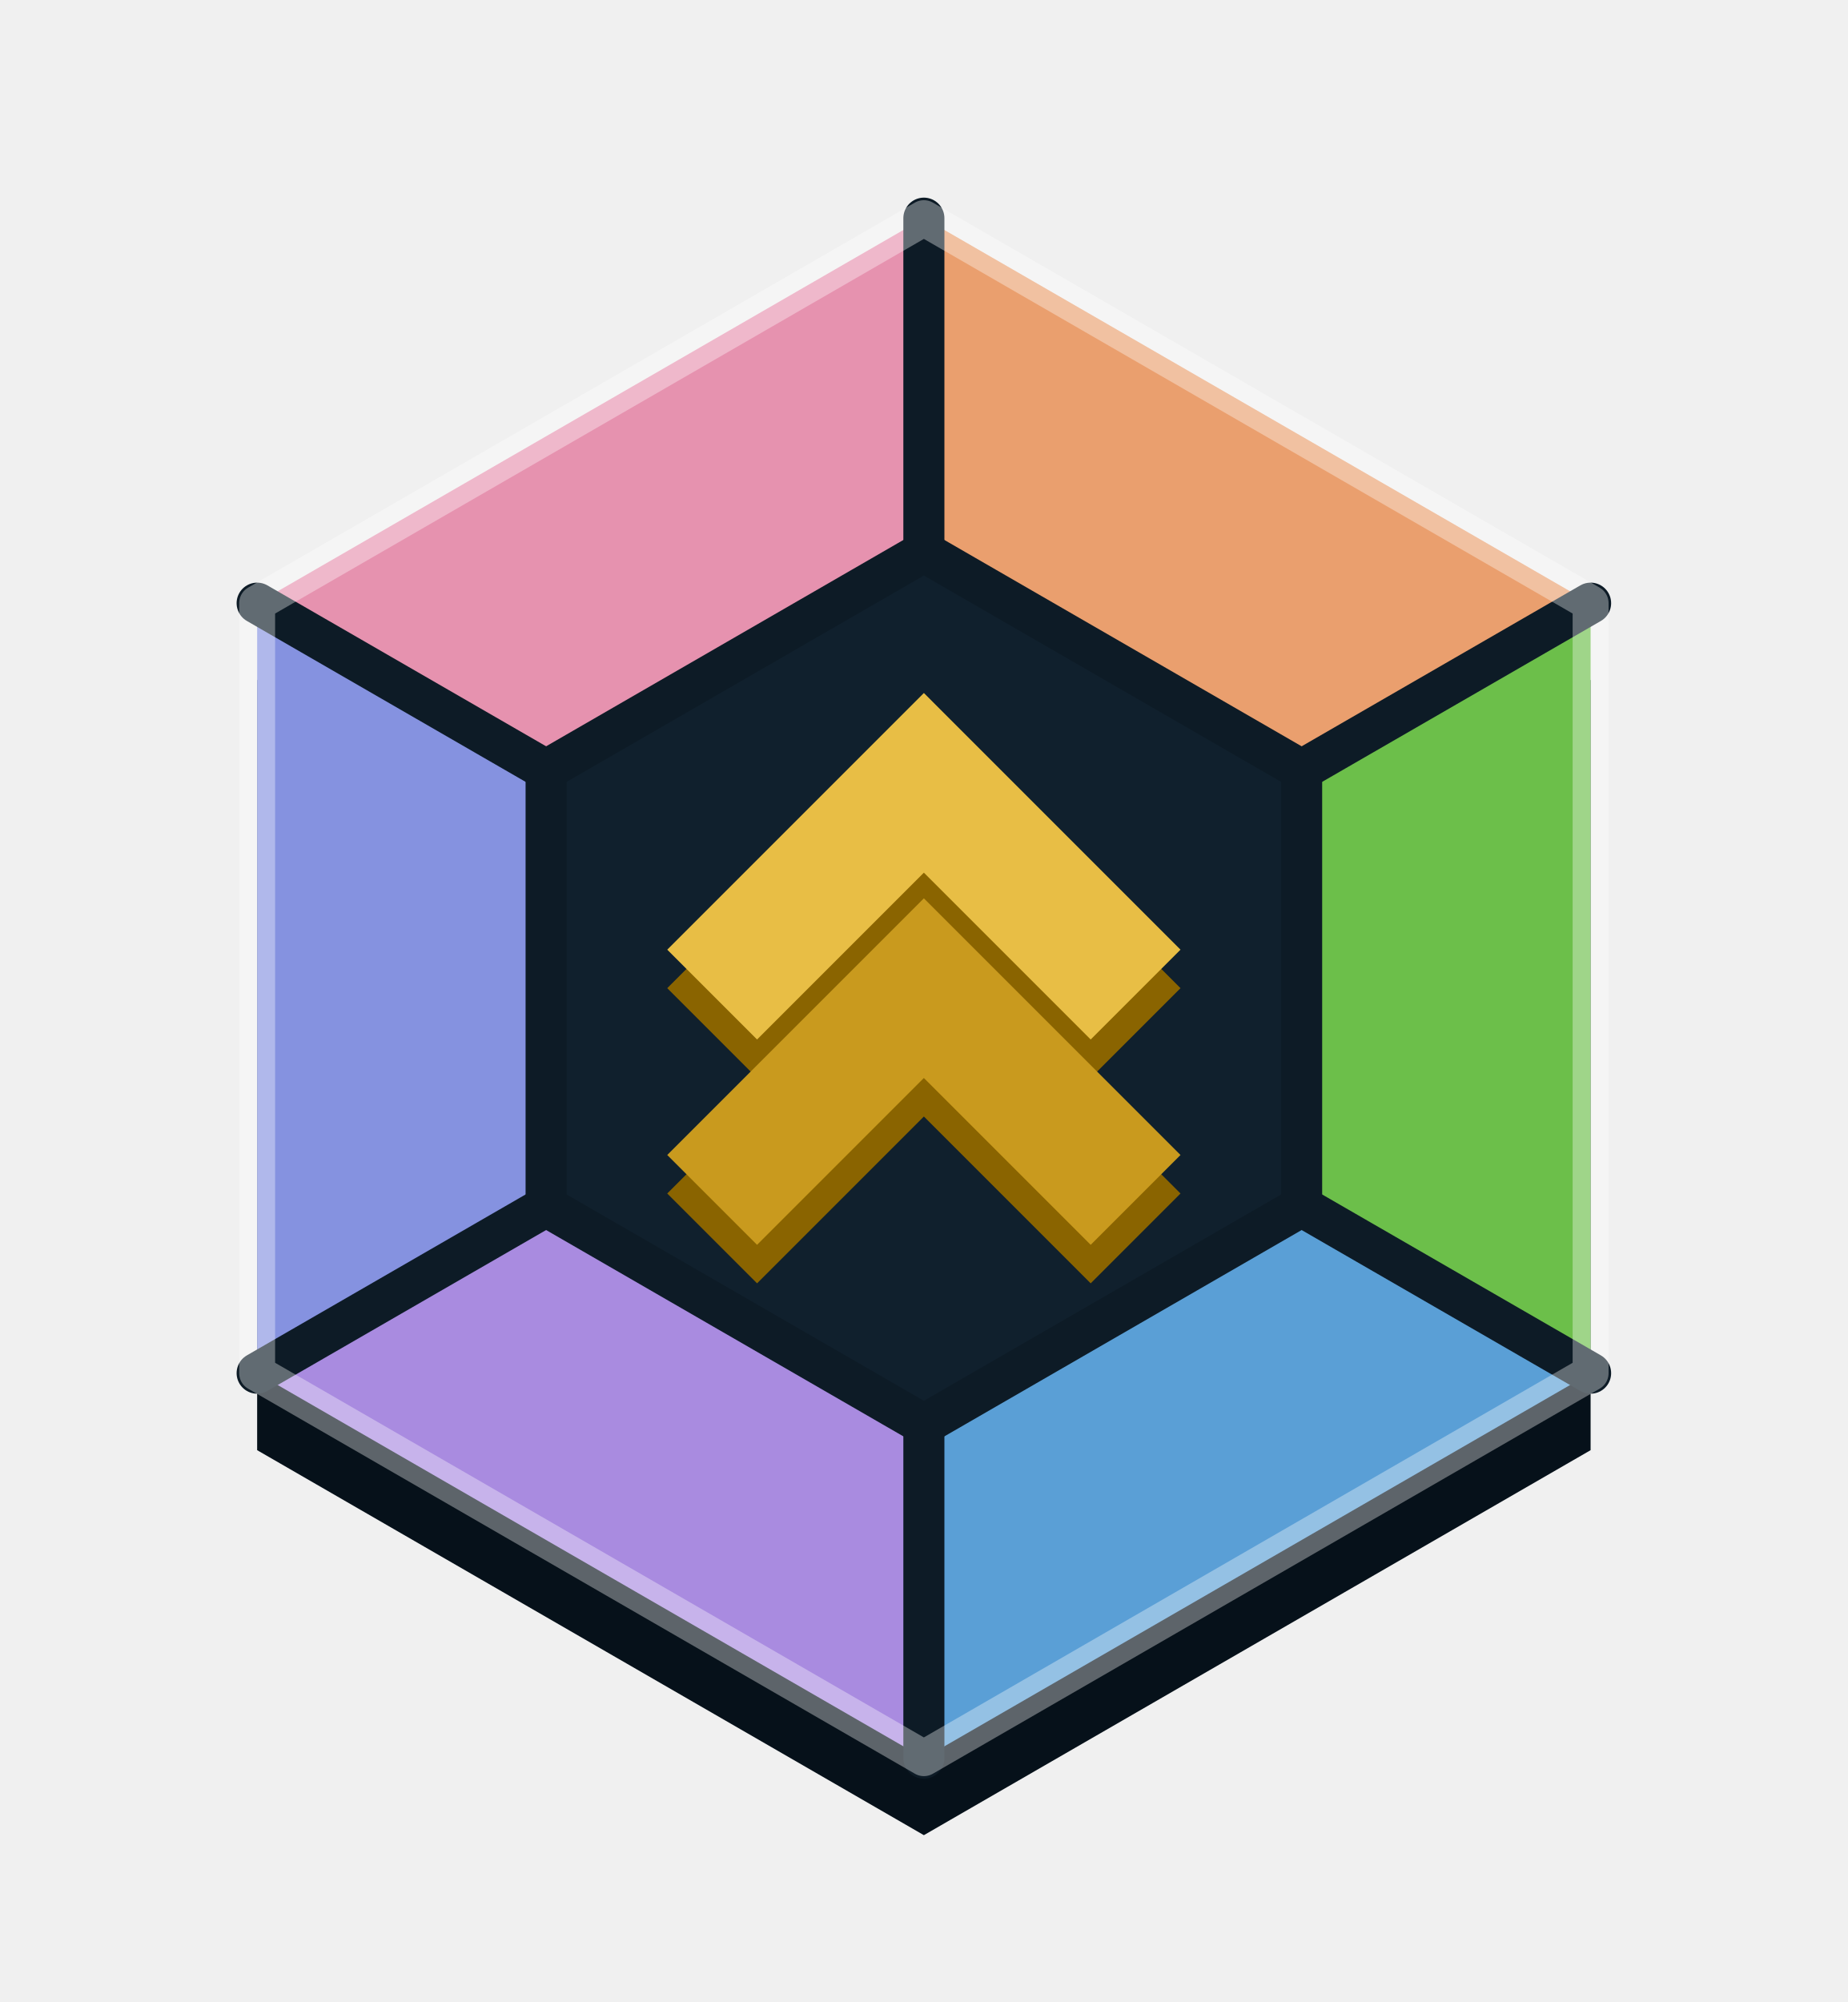
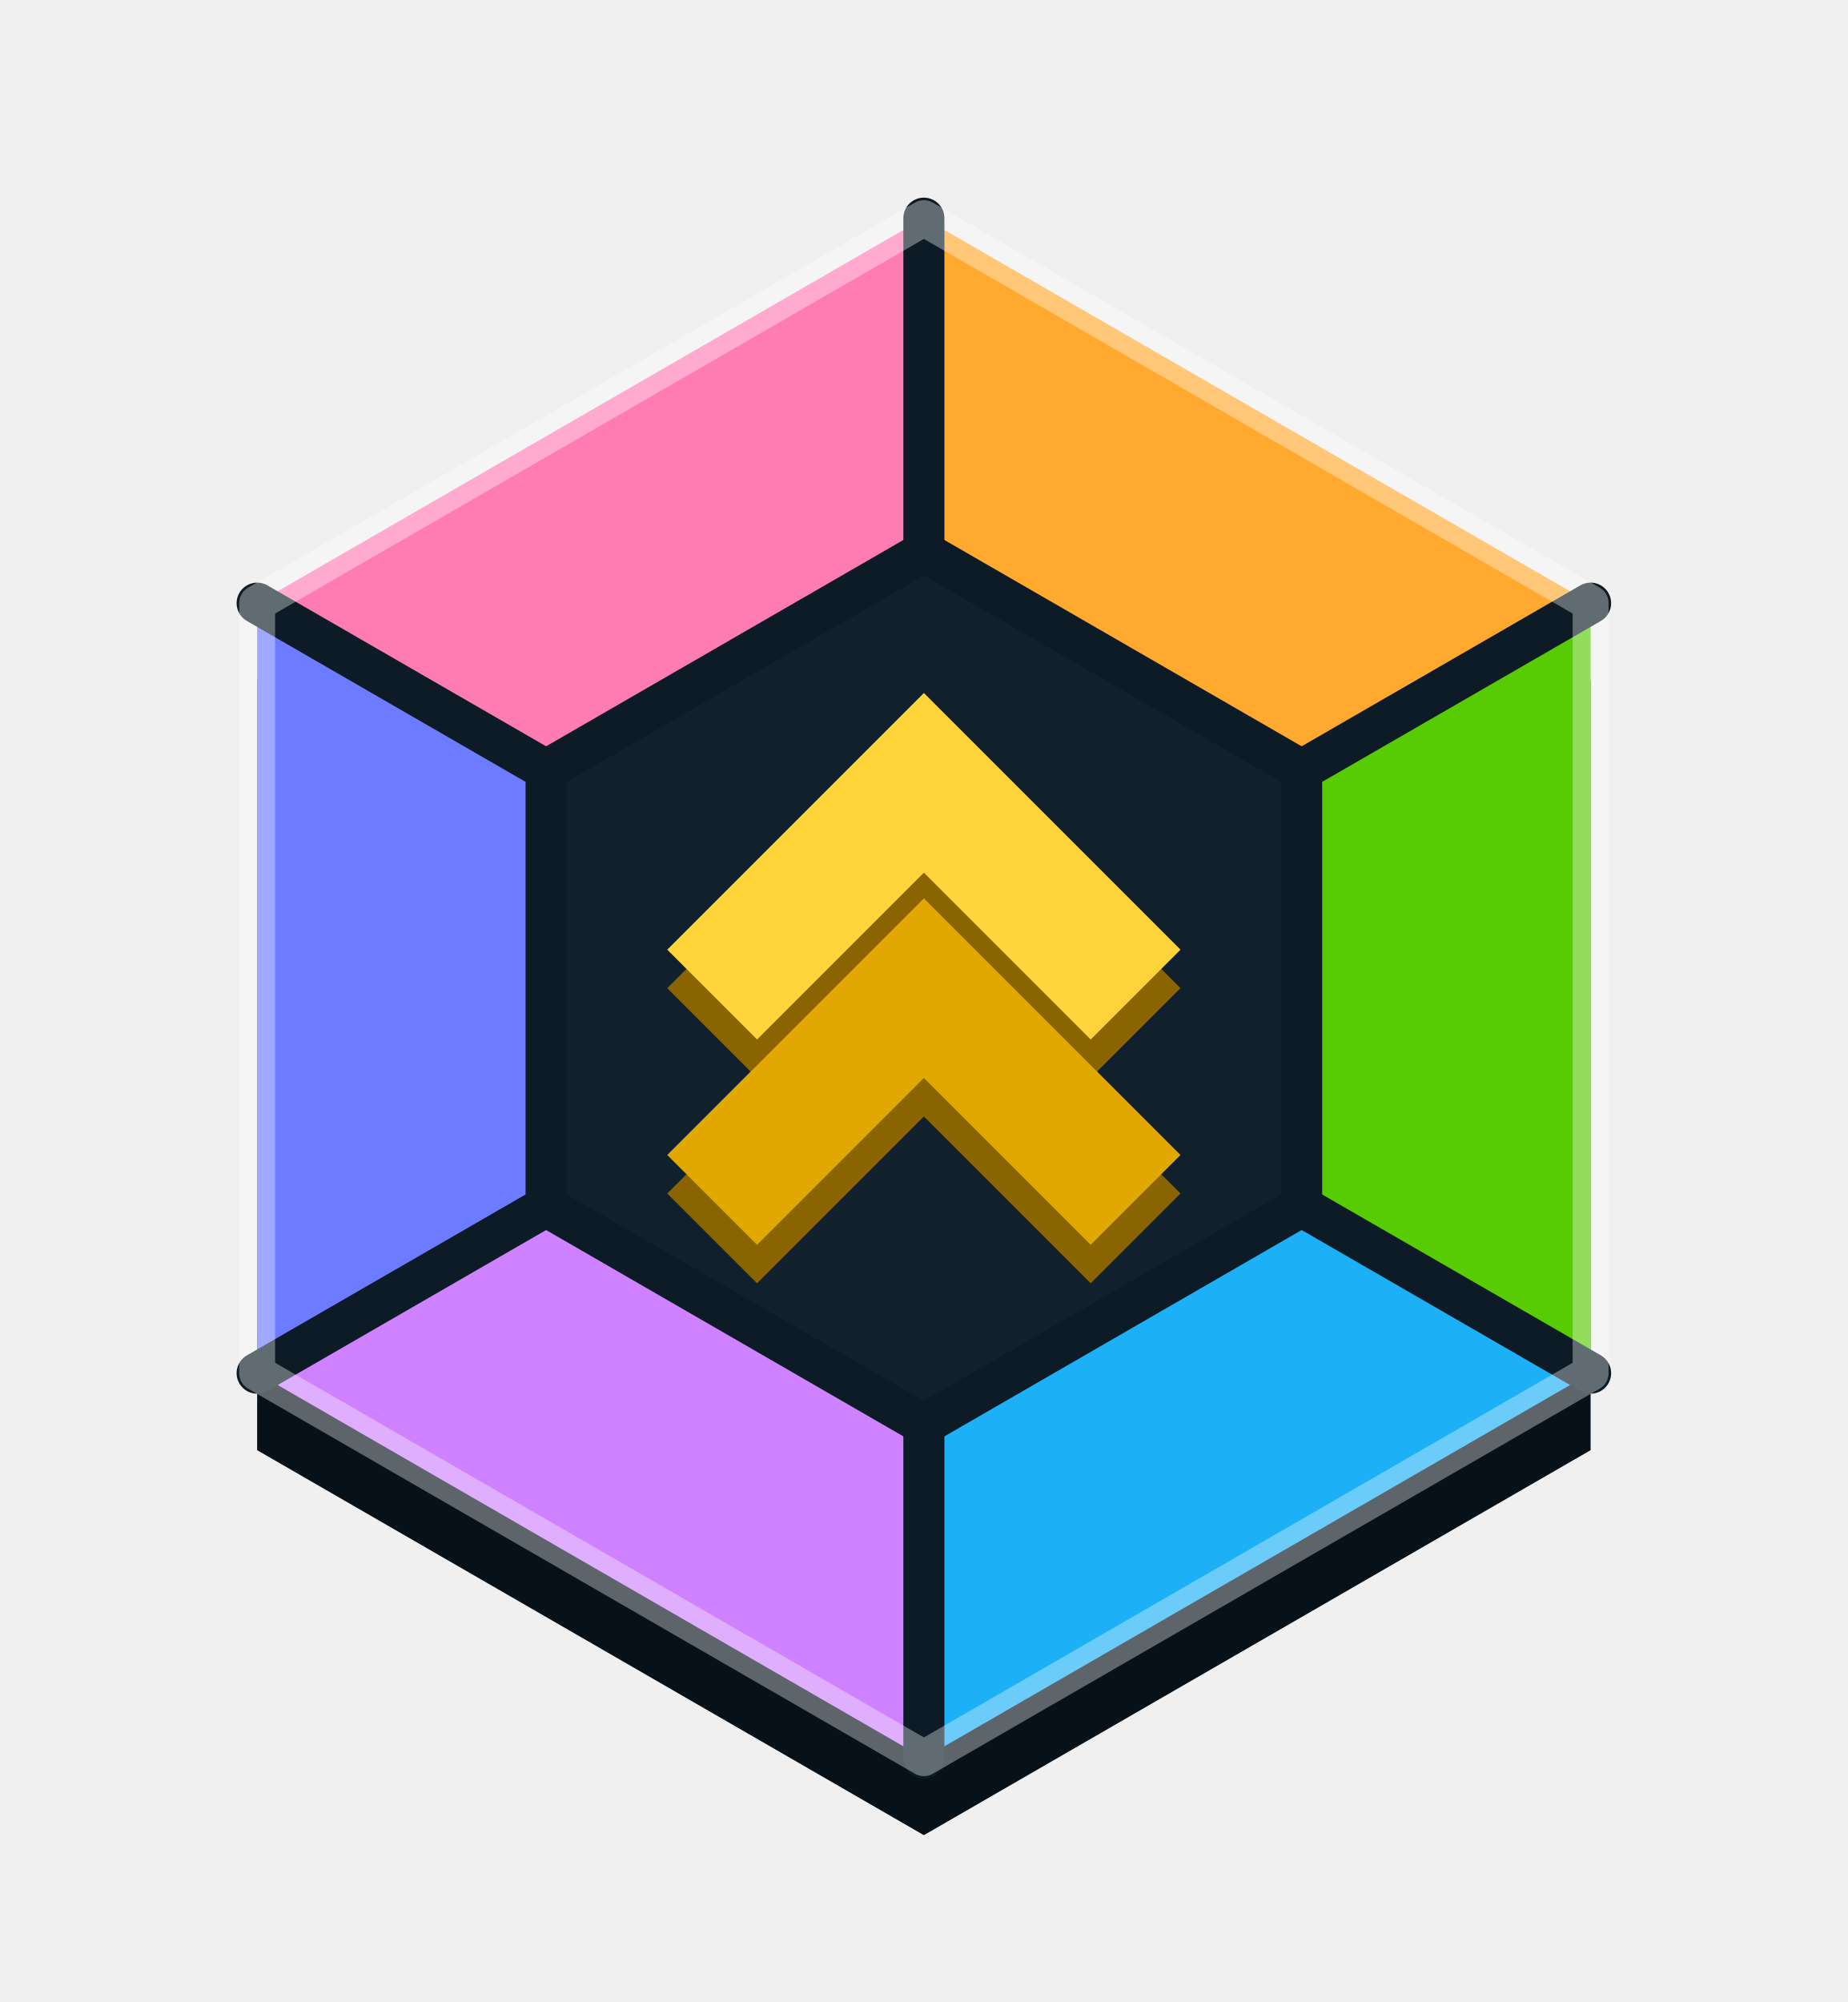
<svg xmlns="http://www.w3.org/2000/svg" viewBox="18 14 72 78">
  <path fill="#06111A" d="M54,25.5 L79.98,40.5 L79.98,70.5 L54,85.5 L28.02,70.5 L28.02,40.5 Z" />
-   <path fill="#E58A4E" d="M54,52.5 L54,22.5 L79.98,37.5 Z" />
-   <path fill="#6CBF4A" d="M54,52.5 L79.98,37.5 L79.98,67.5 Z" />
-   <path fill="#5A9FD6" d="M54,52.5 L79.98,67.5 L54,82.5 Z" />
-   <path fill="#A98BE0" d="M54,52.5 L54,82.5 L28.02,67.5 Z" />
-   <path fill="#8592E0" d="M54,52.5 L28.02,67.5 L28.02,37.5 Z" />
-   <path fill="#E07A9E" d="M54,52.5 L28.02,37.5 L54,22.5 Z" />
+   <path fill="#FF9600" d="M54,52.5 L54,22.5 L79.98,37.5 Z" />
+   <path fill="#58CC02" d="M54,52.5 L79.98,37.5 L79.98,67.5 Z" />
+   <path fill="#1CB0F6" d="M54,52.5 L79.98,67.5 L54,82.5 Z" />
+   <path fill="#CE82FF" d="M54,52.5 L54,82.5 L28.02,67.5 Z" />
+   <path fill="#6C7BFF" d="M54,52.5 L28.02,67.5 L28.02,37.5 Z" />
+   <path fill="#FF5FA2" d="M54,52.5 L28.02,37.5 L54,22.5 Z" />
  <path fill="#FFFFFF" fill-opacity=".18" d="M54,52.5 L28.02,37.5 L54,22.5 L79.98,37.5 Z" />
  <path stroke="#0D1B26" stroke-width="1.6" stroke-linecap="round" d="M54,22.5 L54,35.5 M79.98,37.5 L68.72,44 M79.98,67.5 L68.72,61 M54,82.5 L54,69.5 M28.02,67.5 L39.28,61 M28.02,37.5 L39.28,44" />
  <path fill="none" stroke="#FFFFFF" stroke-opacity=".35" stroke-width="1.4" stroke-linejoin="round" d="M54,22.5 L79.98,37.5 L79.98,67.5 L54,82.5 L28.02,67.5 L28.02,37.5 Z" />
  <path fill="#10202D" stroke="#0D1B26" stroke-width="1.6" stroke-linejoin="round" d="M54,35.5 L68.72,44 L68.72,61 L54,69.5 L39.28,61 L39.28,44 Z" />
  <path fill="#8A6400" d="M54,42.5 L64,52.5 L60.5,56 L54,49.5 L47.5,56 L44,52.5 Z M54,50.5 L64,60.5 L60.5,64 L54,57.5 L47.5,64 L44,60.5 Z" />
-   <path fill="#C99A1E" d="M54,49 L64,59 L60.5,62.5 L54,56 L47.5,62.5 L44,59 Z" />
-   <path fill="#E8BE45" d="M54,41 L64,51 L60.5,54.5 L54,48 L47.5,54.5 L44,51 Z" />
+   <path fill="#E0A800" d="M54,49 L64,59 L60.5,62.5 L54,56 L47.5,62.5 L44,59 Z" />
+   <path fill="#FFD43B" d="M54,41 L64,51 L60.5,54.5 L54,48 L47.5,54.5 L44,51 Z" />
</svg>
